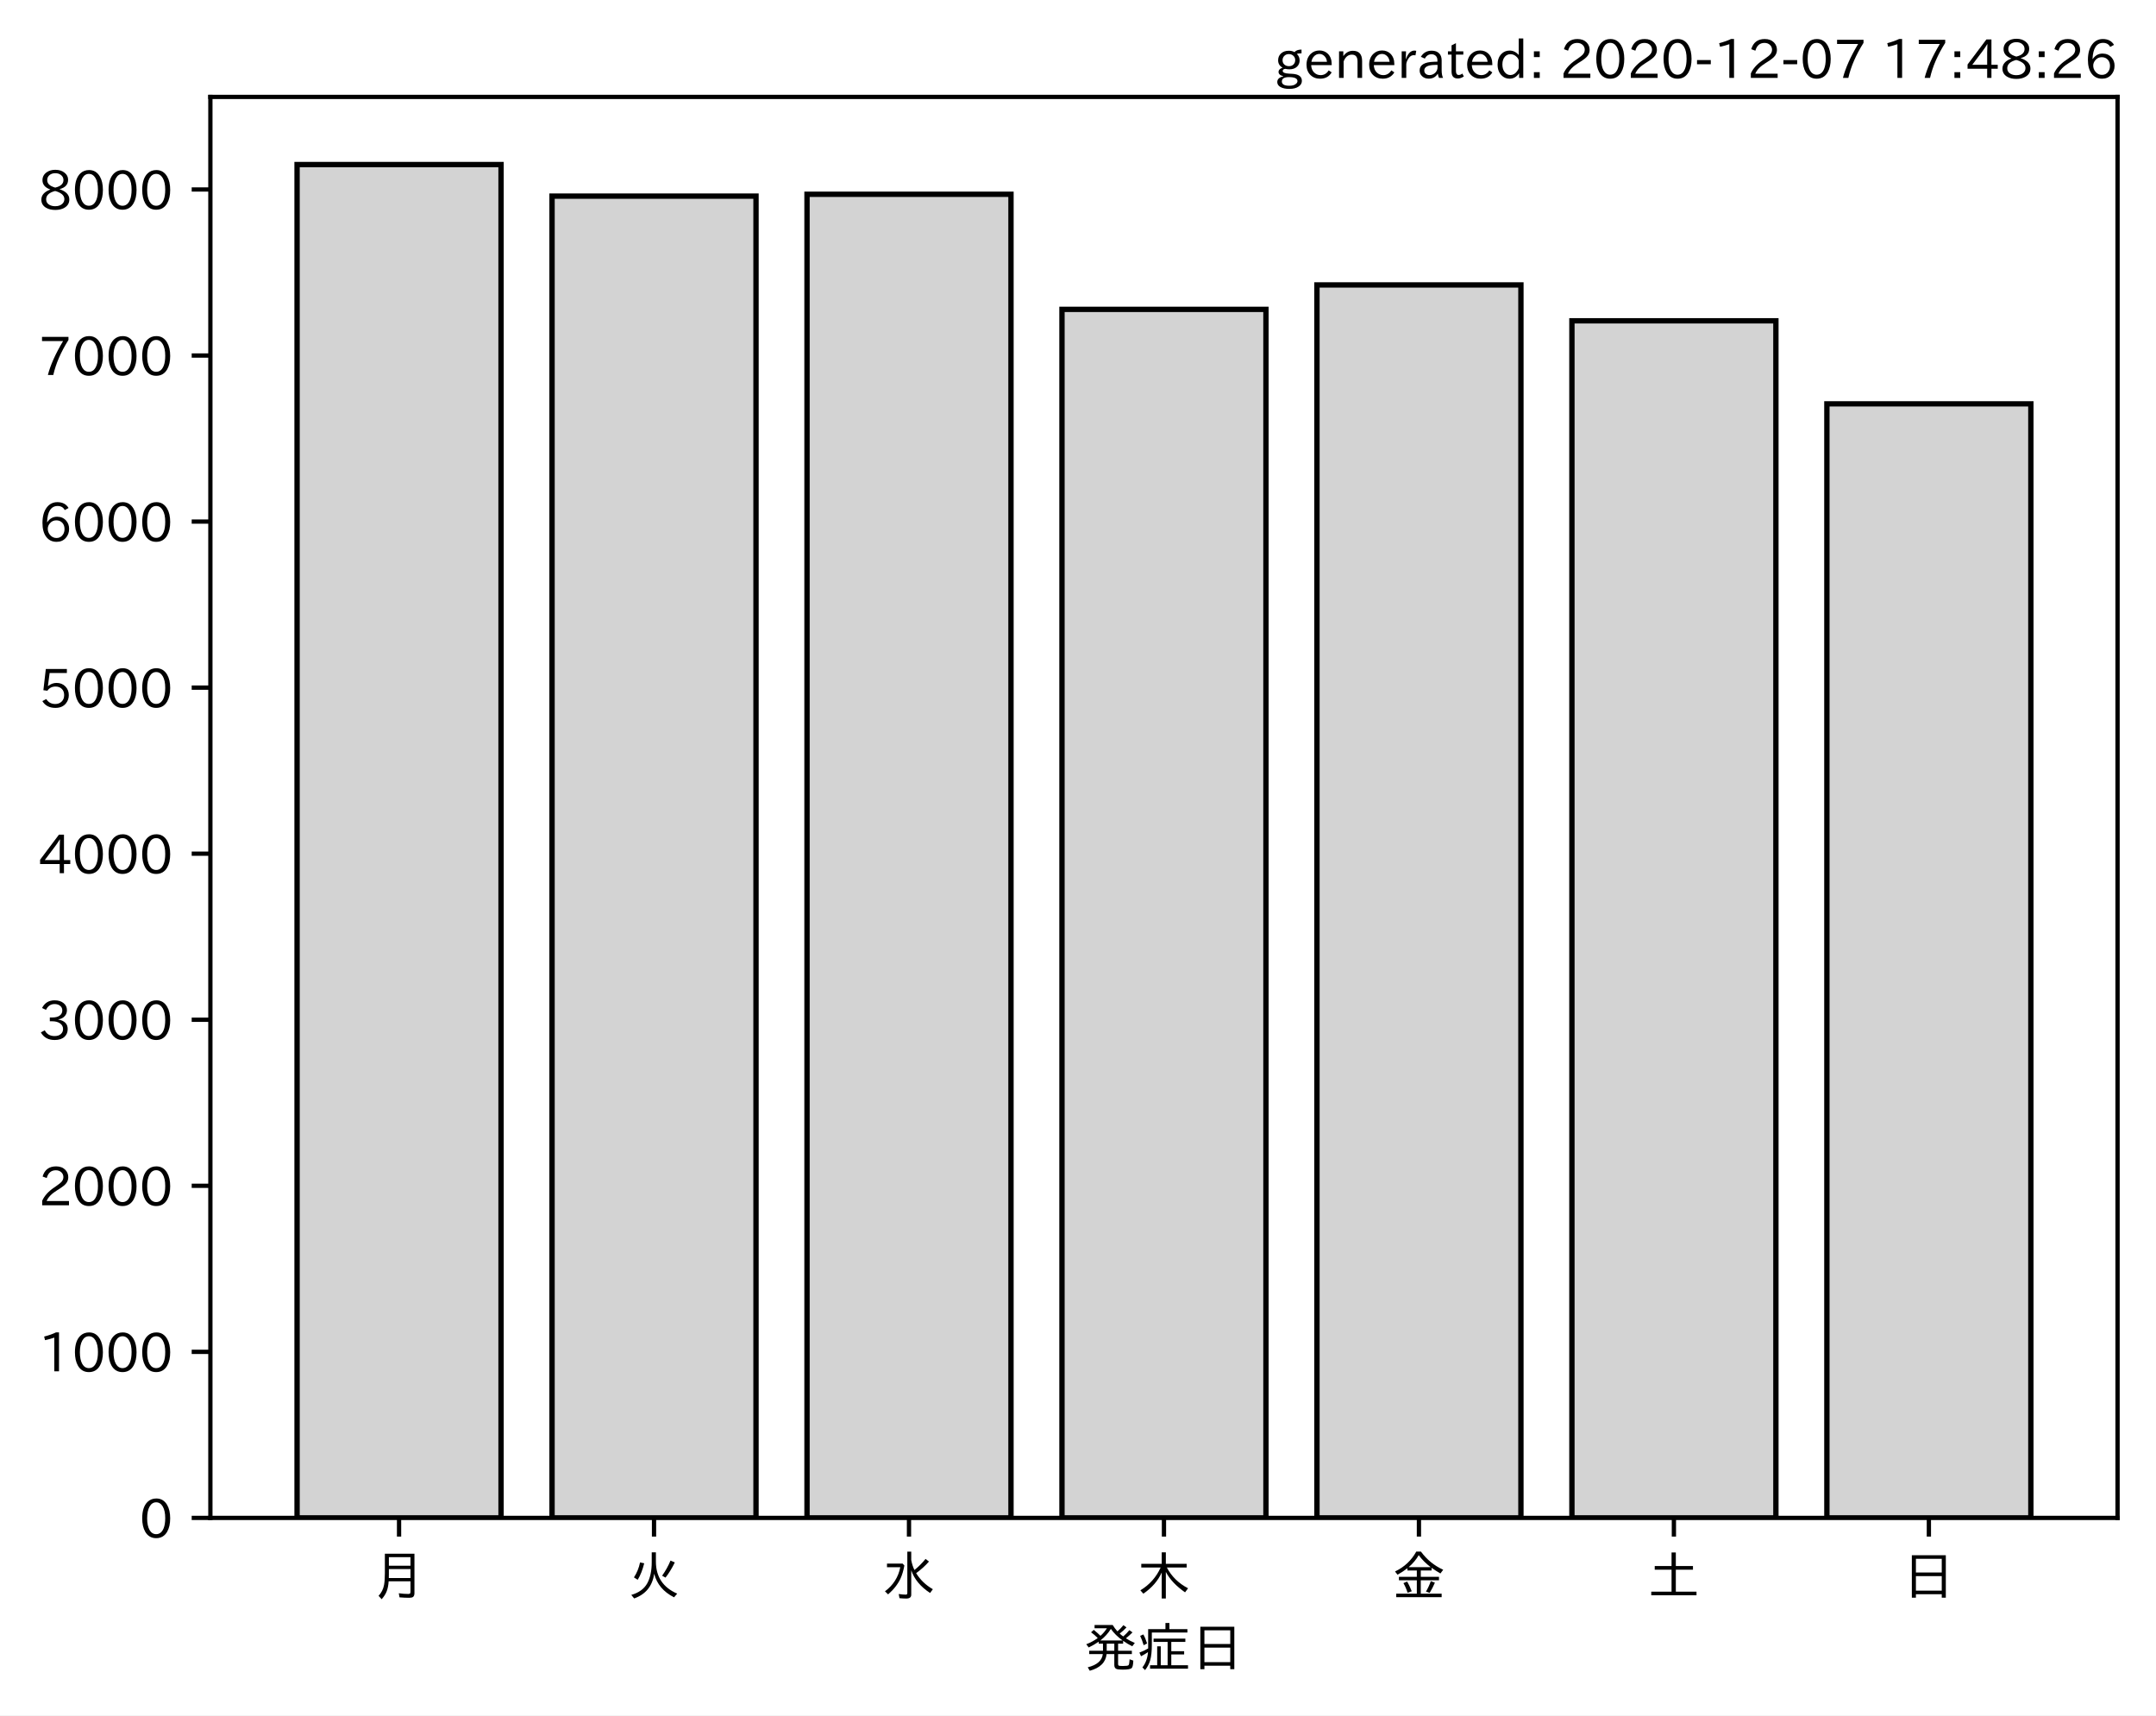
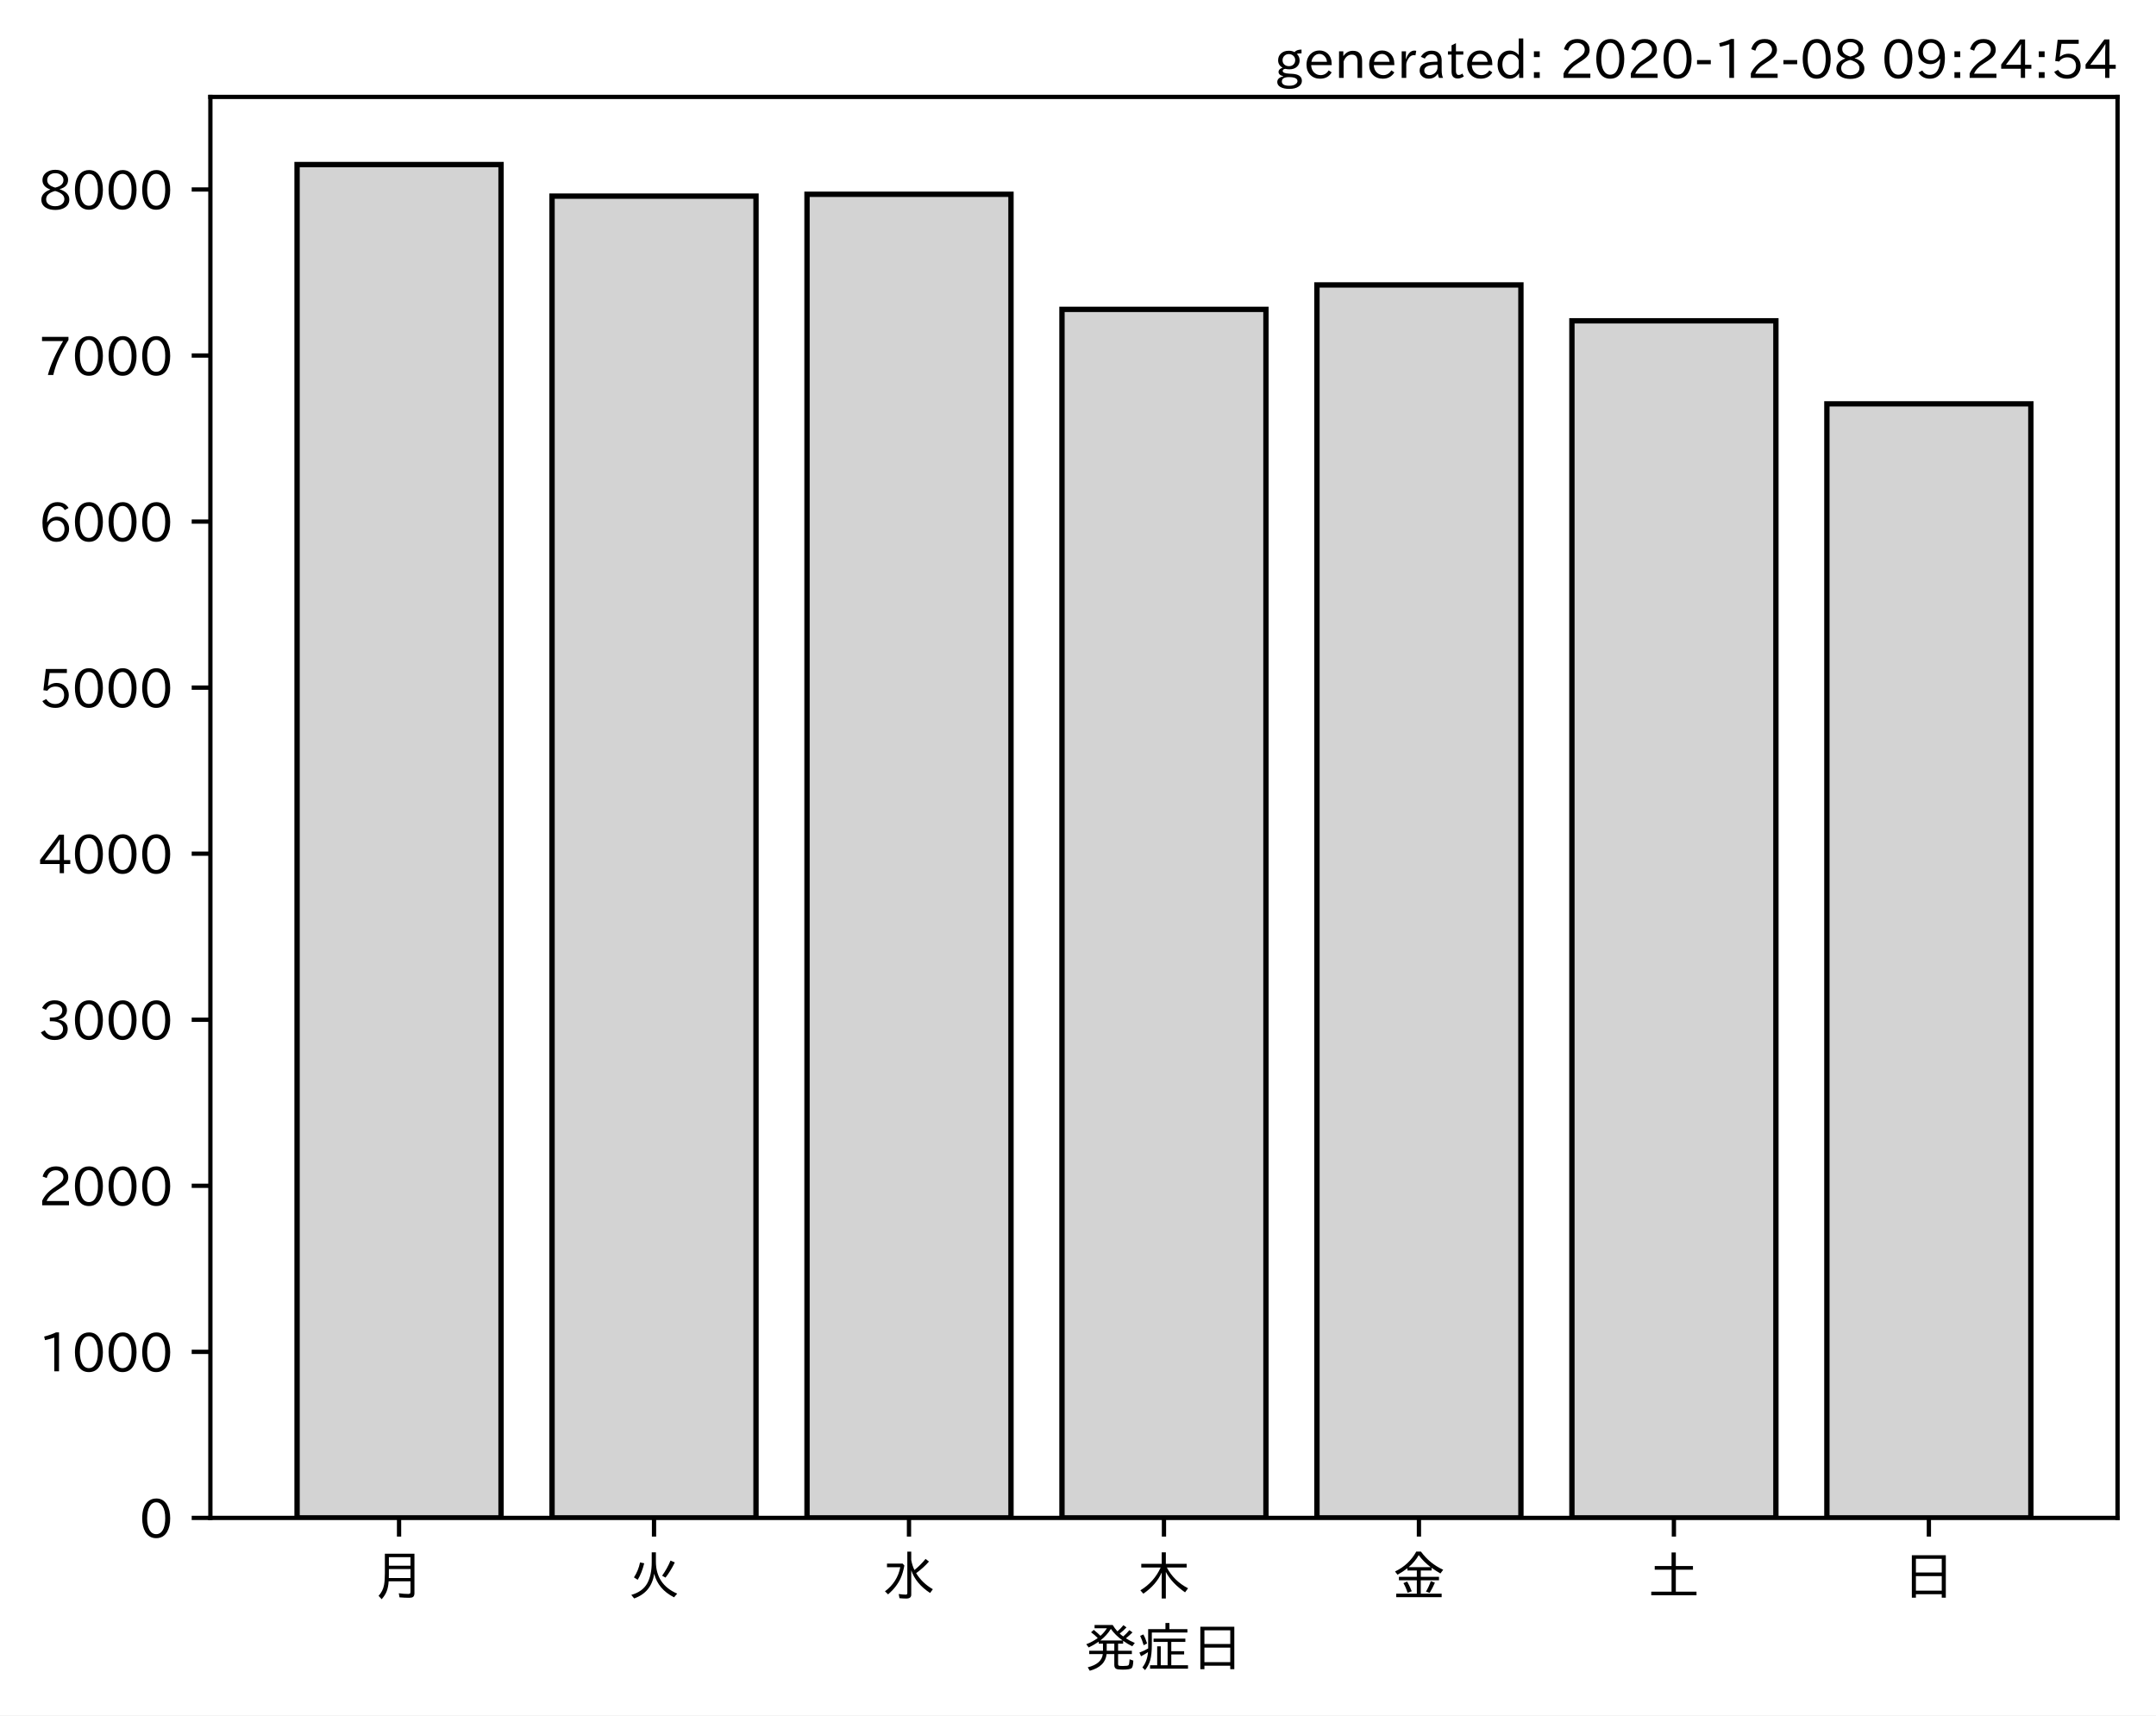
<svg xmlns="http://www.w3.org/2000/svg" xmlns:xlink="http://www.w3.org/1999/xlink" height="321.24pt" version="1.1" viewBox="0 0 403.714 321.24" width="403.714pt">
  <defs>
    <style type="text/css">*{stroke-linecap:butt;stroke-linejoin:round;}</style>
  </defs>
  <g id="figure_1">
    <g id="patch_1">
      <path d="M 0 321.24  L 403.714 321.24  L 403.714 0  L 0 0  z " style="fill:#ffffff;" />
    </g>
    <g id="axes_1">
      <g id="patch_2">
        <path d="M 39.394 284.259  L 396.514 284.259  L 396.514 18.147  L 39.394 18.147  z " style="fill:#ffffff;" />
      </g>
      <g id="patch_3">
-         <path clip-path="url(#p3d295ffa3a)" d="M 55.626 284.259  L 93.821 284.259  L 93.821 30.819  L 55.626 30.819  z " style="fill:#d3d3d3;stroke:#000000;stroke-linejoin:miter;" />
+         <path clip-path="url(#pd115f8eb10)" d="M 55.626 284.259  L 93.821 284.259  L 93.821 30.819  L 55.626 30.819  z " style="fill:#d3d3d3;stroke:#000000;stroke-linejoin:miter;" />
      </g>
      <g id="patch_4">
-         <path clip-path="url(#p3d295ffa3a)" d="M 103.37 284.259  L 141.564 284.259  L 141.564 36.727  L 103.37 36.727  z " style="fill:#d3d3d3;stroke:#000000;stroke-linejoin:miter;" />
+         <path clip-path="url(#pd115f8eb10)" d="M 103.37 284.259  L 141.564 284.259  L 141.564 36.727  L 103.37 36.727  z " style="fill:#d3d3d3;stroke:#000000;stroke-linejoin:miter;" />
      </g>
      <g id="patch_5">
-         <path clip-path="url(#p3d295ffa3a)" d="M 151.113 284.259  L 189.308 284.259  L 189.308 36.385  L 151.113 36.385  z " style="fill:#d3d3d3;stroke:#000000;stroke-linejoin:miter;" />
+         <path clip-path="url(#pd115f8eb10)" d="M 151.113 284.259  L 189.308 284.259  L 189.308 36.385  L 151.113 36.385  z " style="fill:#d3d3d3;stroke:#000000;stroke-linejoin:miter;" />
      </g>
      <g id="patch_6">
-         <path clip-path="url(#p3d295ffa3a)" d="M 198.856 284.259  L 237.051 284.259  L 237.051 57.935  L 198.856 57.935  z " style="fill:#d3d3d3;stroke:#000000;stroke-linejoin:miter;" />
+         <path clip-path="url(#pd115f8eb10)" d="M 198.856 284.259  L 237.051 284.259  L 237.051 57.935  L 198.856 57.935  z " style="fill:#d3d3d3;stroke:#000000;stroke-linejoin:miter;" />
      </g>
      <g id="patch_7">
-         <path clip-path="url(#p3d295ffa3a)" d="M 246.6 284.259  L 284.794 284.259  L 284.794 53.364  L 246.6 53.364  z " style="fill:#d3d3d3;stroke:#000000;stroke-linejoin:miter;" />
+         <path clip-path="url(#pd115f8eb10)" d="M 246.6 284.259  L 284.794 284.259  L 284.794 53.364  L 246.6 53.364  z " style="fill:#d3d3d3;stroke:#000000;stroke-linejoin:miter;" />
      </g>
      <g id="patch_8">
-         <path clip-path="url(#p3d295ffa3a)" d="M 294.343 284.259  L 332.538 284.259  L 332.538 60.081  L 294.343 60.081  z " style="fill:#d3d3d3;stroke:#000000;stroke-linejoin:miter;" />
+         <path clip-path="url(#pd115f8eb10)" d="M 294.343 284.259  L 332.538 284.259  L 332.538 60.081  L 294.343 60.081  z " style="fill:#d3d3d3;stroke:#000000;stroke-linejoin:miter;" />
      </g>
      <g id="patch_9">
-         <path clip-path="url(#p3d295ffa3a)" d="M 342.086 284.259  L 380.281 284.259  L 380.281 75.629  L 342.086 75.629  z " style="fill:#d3d3d3;stroke:#000000;stroke-linejoin:miter;" />
+         <path clip-path="url(#pd115f8eb10)" d="M 342.086 284.259  L 380.281 284.259  L 380.281 75.629  L 342.086 75.629  z " style="fill:#d3d3d3;stroke:#000000;stroke-linejoin:miter;" />
      </g>
      <g id="matplotlib.axis_1">
        <g id="xtick_1">
          <g id="line2d_1">
            <defs>
-               <path d="M 0 0  L 0 3.5  " id="m7a452981d2" style="stroke:#000000;stroke-width:0.8;" />
+               <path d="M 0 0  L 0 3.5  " id="m37113722ac" style="stroke:#000000;stroke-width:0.8;" />
            </defs>
            <g>
-               <use style="stroke:#000000;stroke-width:0.8;" x="74.724" xlink:href="#m7a452981d2" y="284.259" />
+               <use style="stroke:#000000;stroke-width:0.8;" x="74.724" xlink:href="#m37113722ac" y="284.259" />
            </g>
          </g>
          <g id="text_1">
            <g transform="translate(69.7238 298.7493)scale(0.1 -0.1)">
              <defs>
                <path d="M 78.812 77.875  L 78.812 4  Q 78.812 -1.219 76.078 -3.172  Q 73.969 -4.688 68.797 -4.688  Q 60.844 -4.688 50.828 -3.859  L 49.516 3.812  Q 58.594 2.484 67.094 2.484  Q 70.359 2.484 71.047 4.109  Q 71.391 4.891 71.391 6.844  L 71.391 26.125  L 30.516 26.125  Q 29.781 14.938 26.812 7.422  Q 24.031 0.094 17.438 -7.375  L 11.625 -0.984  Q 19.672 7.422 21.922 19.438  Q 23.438 27.688 23.438 41.406  L 23.438 77.875  z M 30.953 71.391  L 30.953 55.328  L 71.391 55.328  L 71.391 71.391  z M 30.953 49.125  L 30.953 39.938  Q 30.953 35.75 30.859 33.547  L 30.859 32.328  L 71.391 32.328  L 71.391 49.125  z " id="IPAexGothic-26376" />
              </defs>
              <use xlink:href="#IPAexGothic-26376" />
            </g>
          </g>
        </g>
        <g id="xtick_2">
          <g id="line2d_2">
            <g>
-               <use style="stroke:#000000;stroke-width:0.8;" x="122.467" xlink:href="#m7a452981d2" y="284.259" />
+               <use style="stroke:#000000;stroke-width:0.8;" x="122.467" xlink:href="#m37113722ac" y="284.259" />
            </g>
          </g>
          <g id="text_2">
            <g transform="translate(117.4671 298.7493)scale(0.1 -0.1)">
              <defs>
                <path d="M 53.516 80.422  L 53.516 63.188  Q 53.516 20.359 93.406 3.078  L 87.5 -3.812  Q 57.672 11.328 50.297 40.375  Q 45.359 5.672 12.797 -5.906  L 7.422 0.688  Q 28.859 6.844 37.406 22.609  Q 45.703 37.844 45.703 62.016  L 45.703 80.422  z M 12.406 33.5  Q 20.703 46.141 23.828 61.531  L 31.641 59.906  Q 27 41.312 19.438 29  z M 65.141 36.625  Q 74.656 50.047 80.906 64.984  L 88.922 61.531  Q 81.109 45.406 71.531 33.109  z " id="IPAexGothic-28779" />
              </defs>
              <use xlink:href="#IPAexGothic-28779" />
            </g>
          </g>
        </g>
        <g id="xtick_3">
          <g id="line2d_3">
            <g>
-               <use style="stroke:#000000;stroke-width:0.8;" x="170.21" xlink:href="#m7a452981d2" y="284.259" />
+               <use style="stroke:#000000;stroke-width:0.8;" x="170.21" xlink:href="#m37113722ac" y="284.259" />
            </g>
          </g>
          <g id="text_3">
            <g transform="translate(165.2104 298.7493)scale(0.1 -0.1)">
              <defs>
                <path d="M 54.203 65.922  Q 56.156 55.562 60.203 47.312  Q 71.578 56.453 81 68.109  L 87.406 63.188  Q 77.25 51.516 63.375 41.406  Q 75 22.609 94.672 11.375  L 89.5 4.297  Q 62.75 21.781 54.203 46.781  L 54.203 0.984  Q 54.203 -6.109 44.875 -6.109  Q 38.812 -6.109 32.172 -5.422  L 30.766 2.391  Q 38.422 1.219 44 1.219  Q 46.875 1.219 46.875 4.109  L 46.875 81.688  L 54.203 81.688  z M 8.797 59.281  L 38.094 59.281  L 41.359 55.766  Q 38.672 41.219 34.078 31.297  Q 26.656 15.375 10.891 1.703  L 4.984 7.422  Q 28.266 24.656 33.688 52.594  L 8.797 52.594  z " id="IPAexGothic-27700" />
              </defs>
              <use xlink:href="#IPAexGothic-27700" />
            </g>
          </g>
        </g>
        <g id="xtick_4">
          <g id="line2d_4">
            <g>
-               <use style="stroke:#000000;stroke-width:0.8;" x="217.954" xlink:href="#m7a452981d2" y="284.259" />
+               <use style="stroke:#000000;stroke-width:0.8;" x="217.954" xlink:href="#m37113722ac" y="284.259" />
            </g>
          </g>
          <g id="text_4">
            <g transform="translate(212.9538 298.7493)scale(0.1 -0.1)">
              <defs>
                <path d="M 55.422 52  Q 68.5 27 95.125 13.094  L 89.5 5.516  Q 64.594 22.797 53.516 43.703  L 53.516 -6  L 45.797 -6  L 45.797 42.672  Q 35.5 19.578 11.422 2.984  L 5.812 9.281  Q 31.453 24.75 43.797 52  L 7.516 52  L 7.516 58.891  L 45.797 58.891  L 45.797 80.469  L 53.516 80.469  L 53.516 58.891  L 92.531 58.891  L 92.531 52  z " id="IPAexGothic-26408" />
              </defs>
              <use xlink:href="#IPAexGothic-26408" />
            </g>
          </g>
        </g>
        <g id="xtick_5">
          <g id="line2d_5">
            <g>
-               <use style="stroke:#000000;stroke-width:0.8;" x="265.697" xlink:href="#m7a452981d2" y="284.259" />
+               <use style="stroke:#000000;stroke-width:0.8;" x="265.697" xlink:href="#m37113722ac" y="284.259" />
            </g>
          </g>
          <g id="text_5">
            <g transform="translate(260.6971 298.7493)scale(0.1 -0.1)">
              <defs>
                <path d="M 53.469 46.391  L 53.469 34.516  L 87.547 34.516  L 87.547 28.125  L 53.469 28.125  L 53.469 2.984  L 92.531 2.984  L 92.531 -3.516  L 7.516 -3.516  L 7.516 2.984  L 46.047 2.984  L 46.047 28.125  L 12.547 28.125  L 12.547 34.516  L 46.047 34.516  L 46.047 46.391  L 28.422 46.391  L 28.422 50.688  Q 19.734 43.891 9.906 38.531  L 5.219 44.578  Q 31.344 56.984 45.016 81.781  L 53.766 81.781  Q 70.359 59.234 95.453 47.797  L 90.234 40.828  Q 81.547 45.844 73.641 51.469  L 73.641 46.391  z M 72.016 52.688  Q 59.078 62.406 49.562 75.094  Q 42.828 63.141 30.812 52.688  z M 28.719 4.688  Q 26.078 13.719 21 22.797  L 27.875 25.688  Q 31.938 19.188 36.531 7.516  z M 63.188 6.891  Q 68.797 16.406 72.219 26.516  L 79.891 23.578  Q 75.922 14.156 70.125 4.5  z " id="IPAexGothic-37329" />
              </defs>
              <use xlink:href="#IPAexGothic-37329" />
            </g>
          </g>
        </g>
        <g id="xtick_6">
          <g id="line2d_6">
            <g>
-               <use style="stroke:#000000;stroke-width:0.8;" x="313.44" xlink:href="#m7a452981d2" y="284.259" />
+               <use style="stroke:#000000;stroke-width:0.8;" x="313.44" xlink:href="#m37113722ac" y="284.259" />
            </g>
          </g>
          <g id="text_6">
            <g transform="translate(308.4404 298.7493)scale(0.1 -0.1)">
              <defs>
                <path d="M 45.609 54.781  L 45.609 80.172  L 53.609 80.172  L 53.609 54.781  L 85.688 54.781  L 85.688 47.906  L 53.609 47.906  L 53.609 6.781  L 92.328 6.781  L 92.328 0  L 7.625 0  L 7.625 6.781  L 45.609 6.781  L 45.609 47.906  L 14.109 47.906  L 14.109 54.781  z " id="IPAexGothic-22303" />
              </defs>
              <use xlink:href="#IPAexGothic-22303" />
            </g>
          </g>
        </g>
        <g id="xtick_7">
          <g id="line2d_7">
            <g>
-               <use style="stroke:#000000;stroke-width:0.8;" x="361.184" xlink:href="#m7a452981d2" y="284.259" />
+               <use style="stroke:#000000;stroke-width:0.8;" x="361.184" xlink:href="#m37113722ac" y="284.259" />
            </g>
          </g>
          <g id="text_7">
            <g transform="translate(356.1837 298.7493)scale(0.1 -0.1)">
              <defs>
                <path d="M 81.734 75  L 81.734 -4.5  L 74.125 -4.5  L 74.125 2  L 25.734 2  L 25.734 -4.5  L 18.109 -4.5  L 18.109 75  z M 25.734 68.312  L 25.734 42.672  L 74.125 42.672  L 74.125 68.312  z M 25.734 35.891  L 25.734 8.688  L 74.125 8.688  L 74.125 35.891  z " id="IPAexGothic-26085" />
              </defs>
              <use xlink:href="#IPAexGothic-26085" />
            </g>
          </g>
        </g>
        <g id="text_8">
          <g transform="translate(202.9538 312.1399)scale(0.1 -0.1)">
            <defs>
              <path d="M 73.734 56.844  Q 80.609 62.75 85.203 68.609  L 91.109 64.406  Q 84.469 57.812 78.719 53.328  Q 85.938 48.688 95.406 44.625  L 90.625 38.375  Q 81.734 42.781 73.531 48.641  L 73.531 43.312  L 64.109 43.312  L 64.109 29.984  L 89.891 29.984  L 89.891 23.781  L 64.109 23.781  L 64.109 5.609  Q 64.109 2.484 65.719 2.047  Q 67.391 1.469 73.094 1.469  Q 82.125 1.469 83.594 2.984  Q 85.062 4.438 85.5 11.969  Q 85.5 13.484 85.594 14.062  L 92.625 11.578  Q 92.188 0.391 89.703 -2.203  Q 87.062 -5.328 72.609 -5.328  Q 63.812 -5.328 60.938 -4  Q 57.031 -2.344 57.031 3.328  L 57.031 23.781  L 42.578 23.781  Q 40.188 0.531 11.078 -7.422  L 7.281 -0.984  Q 33.25 5.422 35.5 23.781  L 10.016 23.781  L 10.016 29.984  L 35.797 29.984  L 35.797 43.312  L 27.781 43.312  L 27.781 47.016  Q 19.734 41.359 9.078 36.188  L 4.5 42.188  Q 16.312 46.734 25.984 53.812  Q 19.828 60.156 13.484 64.594  L 18.609 69.141  Q 26.516 62.594 31.109 58.016  Q 38.031 64.062 43.172 72.125  L 20.062 72.125  L 20.062 78.219  L 54 78.219  Q 58.203 71.344 62.891 66.312  Q 69.094 71.625 74.031 77.938  L 79.828 73.734  Q 74.172 67.625 67.094 62.203  Q 70.406 59.078 73.734 56.844  z M 57.031 43.312  L 42.781 43.312  L 42.781 29.984  L 57.031 29.984  z M 30.906 49.312  L 72.516 49.312  Q 58.688 59.281 50.594 71  Q 43.219 58.891 30.906 49.312  z " id="IPAexGothic-30330" />
              <path d="M 63.719 2.875  L 95.016 2.875  L 95.016 -3.516  L 23.969 -3.516  L 23.969 2.875  L 37.312 2.875  L 37.312 38.281  L 44 38.281  L 44 2.875  L 56.844 2.875  L 56.844 46.578  L 30.516 46.578  L 30.516 52.781  L 90.047 52.781  L 90.047 46.578  L 63.719 46.578  L 63.719 29.203  L 87.797 29.203  L 87.797 23.094  L 63.719 23.094  z M 60.203 70.516  L 93.891 70.516  L 93.891 64.109  L 27.297 64.109  L 27.297 41.406  Q 27.297 23.141 24.219 12.203  Q 21.391 2.25 14.594 -6.203  L 9.625 -1.172  Q 18.75 10.359 20.125 27.484  Q 15.438 24.125 7.078 19.734  L 4 26.609  Q 12.312 29.594 20.406 34.328  L 20.406 37.891  L 20.406 70.516  L 52.781 70.516  L 52.781 81.984  L 60.203 81.984  z M 12.016 40.375  Q 8.891 50.781 5.422 57.906  L 11.375 60.594  Q 15.234 53.859 18.406 43.703  z " id="IPAexGothic-30151" />
            </defs>
            <use xlink:href="#IPAexGothic-30330" />
            <use x="100" xlink:href="#IPAexGothic-30151" />
            <use x="200" xlink:href="#IPAexGothic-26085" />
          </g>
        </g>
      </g>
      <g id="matplotlib.axis_2">
        <g id="ytick_1">
          <g id="line2d_8">
            <defs>
-               <path d="M 0 0  L -3.5 0  " id="m66d5abfdfe" style="stroke:#000000;stroke-width:0.8;" />
+               <path d="M 0 0  L -3.5 0  " id="m78c2200bd7" style="stroke:#000000;stroke-width:0.8;" />
            </defs>
            <g>
-               <use style="stroke:#000000;stroke-width:0.8;" x="39.394" xlink:href="#m66d5abfdfe" y="284.259" />
+               <use style="stroke:#000000;stroke-width:0.8;" x="39.394" xlink:href="#m78c2200bd7" y="284.259" />
            </g>
          </g>
          <g id="text_9">
            <g transform="translate(26.09531 288.0039)scale(0.1 -0.1)">
              <defs>
                <path d="M 31.844 73.828  Q 45.016 73.828 52.094 61.625  Q 57.719 51.953 57.719 36.625  Q 57.719 21.438 52.094 11.578  Q 45.125 -0.484 31.5 -0.484  Q 17.922 -0.484 10.938 11.578  Q 5.328 21.438 5.328 36.719  Q 5.328 58.016 15.625 67.719  Q 22.172 73.828 31.844 73.828  z M 31.5 66.656  Q 23.688 66.656 19.188 58.734  Q 14.594 50.734 14.594 36.625  Q 14.594 22.75 19.094 14.797  Q 23.641 6.984 31.5 6.984  Q 40.922 6.984 45.453 18.016  Q 48.438 25.344 48.438 37.109  Q 48.438 50.875 43.844 58.734  Q 39.203 66.656 31.5 66.656  z " id="IPAexGothic-48" />
              </defs>
              <use xlink:href="#IPAexGothic-48" />
            </g>
          </g>
        </g>
        <g id="ytick_2">
          <g id="line2d_9">
            <g>
-               <use style="stroke:#000000;stroke-width:0.8;" x="39.394" xlink:href="#m66d5abfdfe" y="253.162" />
+               <use style="stroke:#000000;stroke-width:0.8;" x="39.394" xlink:href="#m78c2200bd7" y="253.162" />
            </g>
          </g>
          <g id="text_10">
            <g transform="translate(7.2 256.907)scale(0.1 -0.1)">
              <defs>
                <path d="M 38.484 0.984  L 29.688 0.984  L 29.688 64.109  Q 21.438 61.281 12.312 59.328  L 10.688 66.109  Q 23.734 69.391 32.906 73.922  L 38.484 73.922  z " id="IPAexGothic-49" />
              </defs>
              <use xlink:href="#IPAexGothic-49" />
              <use x="62.988" xlink:href="#IPAexGothic-48" />
              <use x="125.977" xlink:href="#IPAexGothic-48" />
              <use x="188.965" xlink:href="#IPAexGothic-48" />
            </g>
          </g>
        </g>
        <g id="ytick_3">
          <g id="line2d_10">
            <g>
-               <use style="stroke:#000000;stroke-width:0.8;" x="39.394" xlink:href="#m66d5abfdfe" y="222.065" />
+               <use style="stroke:#000000;stroke-width:0.8;" x="39.394" xlink:href="#m78c2200bd7" y="222.065" />
            </g>
          </g>
          <g id="text_11">
            <g transform="translate(7.2 225.8101)scale(0.1 -0.1)">
              <defs>
                <path d="M 57.172 0.984  L 6.984 0.984  L 6.984 9.281  Q 12.891 23.047 29.594 34.422  L 32.375 36.281  Q 40.922 42.141 43.609 45.406  Q 46.688 49.266 46.688 53.812  Q 46.688 58.938 43.062 62.547  Q 39.062 66.547 32.562 66.547  Q 19.531 66.547 15.484 52  L 7.766 54.781  Q 13.328 73.828 33.062 73.828  Q 43.844 73.828 50.25 67.438  Q 55.859 61.672 55.859 53.516  Q 55.859 47.469 52.25 42.531  Q 48.922 37.75 36.969 30.281  L 34.859 29  Q 19.625 19.578 15.281 8.891  L 57.172 8.891  z " id="IPAexGothic-50" />
              </defs>
              <use xlink:href="#IPAexGothic-50" />
              <use x="62.988" xlink:href="#IPAexGothic-48" />
              <use x="125.977" xlink:href="#IPAexGothic-48" />
              <use x="188.965" xlink:href="#IPAexGothic-48" />
            </g>
          </g>
        </g>
        <g id="ytick_4">
          <g id="line2d_11">
            <g>
-               <use style="stroke:#000000;stroke-width:0.8;" x="39.394" xlink:href="#m66d5abfdfe" y="190.968" />
+               <use style="stroke:#000000;stroke-width:0.8;" x="39.394" xlink:href="#m78c2200bd7" y="190.968" />
            </g>
          </g>
          <g id="text_12">
            <g transform="translate(7.2 194.7131)scale(0.1 -0.1)">
              <defs>
                <path d="M 37.203 37.797  Q 54.781 34.625 54.781 19.969  Q 54.781 11.188 48.875 5.562  Q 42.328 -0.484 30.375 -0.484  Q 12.453 -0.484 4.5 13.766  L 11.812 17.672  Q 17.328 6.891 30.281 6.891  Q 37.891 6.891 42.094 10.797  Q 46.094 14.5 46.094 20.172  Q 46.094 26.859 40.094 30.906  Q 34.625 34.578 25.688 34.578  L 21.297 34.578  L 21.297 41.703  L 25.875 41.703  Q 34.859 41.703 39.594 45.125  Q 44.672 48.734 44.672 54.828  Q 44.672 61.469 38.969 64.656  Q 35.297 66.844 30.172 66.844  Q 19.344 66.844 14.109 55.906  L 6.781 59.422  Q 14.016 73.828 30.281 73.828  Q 40.578 73.828 46.969 68.656  Q 53.375 63.578 53.375 55.219  Q 53.375 47.312 47.172 42.281  Q 43.172 39.062 37.203 38.188  z " id="IPAexGothic-51" />
              </defs>
              <use xlink:href="#IPAexGothic-51" />
              <use x="62.988" xlink:href="#IPAexGothic-48" />
              <use x="125.977" xlink:href="#IPAexGothic-48" />
              <use x="188.965" xlink:href="#IPAexGothic-48" />
            </g>
          </g>
        </g>
        <g id="ytick_5">
          <g id="line2d_12">
            <g>
-               <use style="stroke:#000000;stroke-width:0.8;" x="39.394" xlink:href="#m66d5abfdfe" y="159.871" />
+               <use style="stroke:#000000;stroke-width:0.8;" x="39.394" xlink:href="#m78c2200bd7" y="159.871" />
            </g>
          </g>
          <g id="text_13">
            <g transform="translate(7.2 163.6162)scale(0.1 -0.1)">
              <defs>
                <path d="M 59.578 18.109  L 47.797 18.109  L 47.797 0.984  L 39.797 0.984  L 39.797 18.109  L 3.078 18.109  L 3.078 26.125  L 38.375 73.094  L 47.797 73.094  L 47.797 25.531  L 59.578 25.531  z M 40.281 64.203  L 39.984 64.203  Q 35.594 57.125 31.297 51.312  L 11.859 25.531  L 39.797 25.531  L 39.797 49.125  Q 39.797 54.391 40.281 64.203  z " id="IPAexGothic-52" />
              </defs>
              <use xlink:href="#IPAexGothic-52" />
              <use x="62.988" xlink:href="#IPAexGothic-48" />
              <use x="125.977" xlink:href="#IPAexGothic-48" />
              <use x="188.965" xlink:href="#IPAexGothic-48" />
            </g>
          </g>
        </g>
        <g id="ytick_6">
          <g id="line2d_13">
            <g>
-               <use style="stroke:#000000;stroke-width:0.8;" x="39.394" xlink:href="#m66d5abfdfe" y="128.774" />
+               <use style="stroke:#000000;stroke-width:0.8;" x="39.394" xlink:href="#m78c2200bd7" y="128.774" />
            </g>
          </g>
          <g id="text_14">
            <g transform="translate(7.2 132.5193)scale(0.1 -0.1)">
              <defs>
                <path d="M 18.406 40.672  Q 25.531 46.297 33.938 46.297  Q 44 46.297 50.641 39.5  Q 56.844 33.016 56.844 23.391  Q 56.844 14.656 51.516 8.016  Q 44.828 -0.484 31.734 -0.484  Q 14.984 -0.484 7.328 12.25  L 14.656 16.062  Q 20.453 6.781 31.453 6.781  Q 38.531 6.781 43.266 11.188  Q 48.141 15.828 48.141 23.484  Q 48.141 30.719 43.844 35.016  Q 39.359 39.5 32.125 39.5  Q 21.969 39.5 16.75 31.688  L 9.234 32.672  L 13.812 72.406  L 53.219 72.406  L 53.219 64.891  L 20.953 64.891  L 17.719 40.672  z " id="IPAexGothic-53" />
              </defs>
              <use xlink:href="#IPAexGothic-53" />
              <use x="62.988" xlink:href="#IPAexGothic-48" />
              <use x="125.977" xlink:href="#IPAexGothic-48" />
              <use x="188.965" xlink:href="#IPAexGothic-48" />
            </g>
          </g>
        </g>
        <g id="ytick_7">
          <g id="line2d_14">
            <g>
-               <use style="stroke:#000000;stroke-width:0.8;" x="39.394" xlink:href="#m66d5abfdfe" y="97.677" />
+               <use style="stroke:#000000;stroke-width:0.8;" x="39.394" xlink:href="#m78c2200bd7" y="97.677" />
            </g>
          </g>
          <g id="text_15">
            <g transform="translate(7.2 101.4223)scale(0.1 -0.1)">
              <defs>
                <path d="M 16.5 36.375  Q 23.578 46.578 34.906 46.578  Q 45.406 46.578 51.812 39.266  Q 57.422 32.906 57.422 23.781  Q 57.422 13.812 51.125 6.781  Q 44.578 -0.484 34.031 -0.484  Q 21.484 -0.484 14.406 9.078  Q 7.516 18.406 7.516 34.812  Q 7.516 53.516 15.828 64.203  Q 23.344 73.828 35.5 73.828  Q 49.859 73.828 56.391 62.891  L 49.219 58.984  Q 45.219 66.656 35.938 66.656  Q 17.484 66.656 16.109 36.375  z M 33.453 39.797  Q 26.312 39.797 21.625 34.469  Q 17.438 29.688 17.438 24.078  Q 17.438 18.062 21.141 13.188  Q 26.125 6.688 33.734 6.688  Q 41.703 6.688 45.953 13.188  Q 48.828 17.625 48.828 23.484  Q 48.828 30.375 45.016 34.812  Q 40.625 39.797 33.453 39.797  z " id="IPAexGothic-54" />
              </defs>
              <use xlink:href="#IPAexGothic-54" />
              <use x="62.988" xlink:href="#IPAexGothic-48" />
              <use x="125.977" xlink:href="#IPAexGothic-48" />
              <use x="188.965" xlink:href="#IPAexGothic-48" />
            </g>
          </g>
        </g>
        <g id="ytick_8">
          <g id="line2d_15">
            <g>
-               <use style="stroke:#000000;stroke-width:0.8;" x="39.394" xlink:href="#m66d5abfdfe" y="66.58" />
+               <use style="stroke:#000000;stroke-width:0.8;" x="39.394" xlink:href="#m78c2200bd7" y="66.58" />
            </g>
          </g>
          <g id="text_16">
            <g transform="translate(7.2 70.32541)scale(0.1 -0.1)">
              <defs>
                <path d="M 56.203 66.609  Q 34.969 32.906 27.781 0.984  L 17.672 0.984  Q 24.703 28.656 46.094 64.5  L 6.688 64.5  L 6.688 72.406  L 56.203 72.406  z " id="IPAexGothic-55" />
              </defs>
              <use xlink:href="#IPAexGothic-55" />
              <use x="62.988" xlink:href="#IPAexGothic-48" />
              <use x="125.977" xlink:href="#IPAexGothic-48" />
              <use x="188.965" xlink:href="#IPAexGothic-48" />
            </g>
          </g>
        </g>
        <g id="ytick_9">
          <g id="line2d_16">
            <g>
-               <use style="stroke:#000000;stroke-width:0.8;" x="39.394" xlink:href="#m66d5abfdfe" y="35.483" />
+               <use style="stroke:#000000;stroke-width:0.8;" x="39.394" xlink:href="#m78c2200bd7" y="35.483" />
            </g>
          </g>
          <g id="text_17">
            <g transform="translate(7.2 39.22848)scale(0.1 -0.1)">
              <defs>
                <path d="M 39.703 37.891  Q 57.812 31.734 57.812 18.703  Q 57.812 8.453 48.438 3.078  Q 41.609 -0.875 31.5 -0.875  Q 21.344 -0.875 14.5 3.078  Q 5.422 8.297 5.422 18.406  Q 5.422 31.062 22.016 37.203  L 22.016 37.5  Q 7.516 42.719 7.516 54.828  Q 7.516 64.062 15.328 69.625  Q 21.969 74.312 31.547 74.312  Q 42.234 74.312 48.922 68.797  Q 55.516 63.578 55.516 55.719  Q 55.516 42.281 39.703 38.188  z M 31.594 41.016  Q 46.828 44.625 46.828 55.125  Q 46.828 61.188 41.797 64.844  Q 37.703 67.922 31.5 67.922  Q 25.094 67.922 20.797 64.5  Q 16.406 60.891 16.406 55.031  Q 16.406 49.219 21.094 45.703  Q 23.344 43.891 26.906 42.531  Q 31 40.875 31.594 41.016  z M 30.906 34.516  Q 14.406 30.172 14.406 19  Q 14.406 12.109 20.516 8.688  Q 25.094 6.109 31.391 6.109  Q 40.234 6.109 45.016 10.891  Q 48.531 14.406 48.531 19.531  Q 48.531 24.906 43.656 28.906  Q 40.766 31.156 36.719 32.812  Q 31.984 34.719 30.906 34.516  z " id="IPAexGothic-56" />
              </defs>
              <use xlink:href="#IPAexGothic-56" />
              <use x="62.988" xlink:href="#IPAexGothic-48" />
              <use x="125.977" xlink:href="#IPAexGothic-48" />
              <use x="188.965" xlink:href="#IPAexGothic-48" />
            </g>
          </g>
        </g>
      </g>
      <g id="patch_10">
        <path d="M 39.394 284.259  L 39.394 18.147  " style="fill:none;stroke:#000000;stroke-linecap:square;stroke-linejoin:miter;stroke-width:0.8;" />
      </g>
      <g id="patch_11">
        <path d="M 396.514 284.259  L 396.514 18.147  " style="fill:none;stroke:#000000;stroke-linecap:square;stroke-linejoin:miter;stroke-width:0.8;" />
      </g>
      <g id="patch_12">
        <path d="M 39.394 284.259  L 396.514 284.259  " style="fill:none;stroke:#000000;stroke-linecap:square;stroke-linejoin:miter;stroke-width:0.8;" />
      </g>
      <g id="patch_13">
        <path d="M 39.394 18.147  L 396.514 18.147  " style="fill:none;stroke:#000000;stroke-linecap:square;stroke-linejoin:miter;stroke-width:0.8;" />
      </g>
    </g>
    <g id="text_18">
      <g transform="translate(238.6184 14.69063)scale(0.1 -0.1)">
        <defs>
          <path d="M 20.797 17.969  Q 15.719 17.531 15.719 14.062  Q 15.719 9.578 27.547 8.984  L 33.297 8.688  Q 51.609 7.766 51.609 -4.594  Q 51.609 -10.938 45.703 -14.984  Q 39.359 -19.578 28.031 -19.578  Q 17.781 -19.578 11.531 -16.062  Q 5.516 -12.641 5.516 -6.688  Q 5.516 1.312 16.797 3.859  L 16.797 4.203  Q 7.906 6.453 7.906 12.156  Q 7.906 17.438 15.531 20.266  Q 7.125 24.609 7.125 34.078  Q 7.125 41.406 12.016 46.297  Q 17.625 51.906 27.156 51.906  Q 33.203 51.906 37.844 49.266  Q 41.406 53.953 50.922 54.109  L 50.922 47.078  Q 44.344 46.922 42.234 45.906  Q 47.406 40.828 47.406 33.891  Q 47.406 27 42.719 22.266  Q 37.5 17.094 28.328 17.094  Q 24.422 17.094 20.797 17.969  z M 27.094 45.609  Q 22.016 45.609 18.703 42.281  Q 15.438 39.016 15.438 34.078  Q 15.438 29.25 18.5 26.312  Q 21.828 23 27.438 23  Q 32.719 23 35.891 26.219  Q 39.109 29.391 39.109 34.422  Q 39.109 39.016 35.891 42.188  Q 32.516 45.609 27.094 45.609  z M 27.391 2.484  Q 14.109 2.484 14.109 -5.719  Q 14.109 -13.672 28.125 -13.672  Q 37.156 -13.672 41.219 -9.469  Q 43.312 -7.516 43.312 -4.891  Q 43.312 2.484 27.391 2.484  z " id="IPAexGothic-103" />
          <path d="M 13.484 24.906  Q 13.922 16.266 18.891 11.281  Q 23.969 6.203 31.203 6.203  Q 40.719 6.203 46.297 15.094  L 51.906 11.375  Q 44.828 -0.484 30.172 -0.484  Q 19.094 -0.484 11.969 6.594  Q 4.781 13.812 4.781 25.641  Q 4.781 38.188 12.312 45.703  Q 19 52.391 29 52.391  Q 38.422 52.391 44.781 46.188  Q 51.906 38.969 51.906 26.906  L 51.906 24.906  z M 43.062 31.203  Q 42.328 37.984 38.281 41.891  Q 34.281 45.906 28.812 45.906  Q 22.469 45.906 17.969 40.484  Q 14.891 36.812 13.969 31.203  z " id="IPAexGothic-101" />
          <path d="M 52 0.984  L 43.406 0.984  L 43.406 31.891  Q 43.406 44.578 32.906 44.578  Q 22.312 44.578 17.391 31.891  L 17.391 0.984  L 8.797 0.984  L 8.797 50.781  L 16.797 50.781  L 16.797 41.797  Q 23.828 51.812 34.719 51.812  Q 52 51.812 52 32.375  z " id="IPAexGothic-110" />
          <path d="M 36.078 51.812  L 34.578 43.266  Q 32.906 43.609 31.594 43.609  Q 25.828 43.609 22.078 38.188  Q 17.391 31.344 17.391 26.172  L 17.391 0.984  L 8.797 0.984  L 8.797 50.781  L 16.891 50.781  L 16.5 35.984  L 16.703 35.984  Q 22.219 52.203 32.766 52.203  Q 34.469 52.203 36.078 51.812  z " id="IPAexGothic-114" />
          <path d="M 49.312 0.984  L 41.75 0.984  Q 39.984 4.734 39.547 8.688  L 39.203 8.688  Q 33.547 -0.391 22.312 -0.391  Q 14.594 -0.391 9.719 4.5  Q 5.422 8.797 5.422 14.984  Q 5.422 30.422 32.031 31.203  L 38.719 31.391  L 38.719 33.984  Q 38.719 39.203 35.75 42.188  Q 32.625 45.312 27.734 45.312  Q 19.344 45.312 15.141 37.156  L 7.719 40.578  Q 14.656 52 27.938 52  Q 37.109 52 42.047 46.875  Q 46.625 42.281 46.625 33.891  L 46.625 15.578  Q 46.625 6.25 49.312 0.984  z M 38.922 25.391  L 33.453 25.297  Q 14.109 24.859 14.109 14.891  Q 14.109 11.375 16.406 9.078  Q 19.234 6.297 23.828 6.297  Q 30.219 6.297 34.906 10.984  Q 38.922 15.141 38.922 21  z " id="IPAexGothic-97" />
          <path d="M 33.203 3.766  Q 27.641 -0.094 21.828 -0.094  Q 10.203 -0.094 10.203 12.984  L 10.203 44.672  L 3.422 44.672  L 3.422 50.781  L 10.203 50.781  L 10.203 61.969  L 18.406 66.062  L 18.406 50.781  L 32.234 50.781  L 32.234 44.672  L 18.406 44.672  L 18.406 14.156  Q 18.406 6.5 23.641 6.5  Q 27.156 6.5 30.328 9.188  z " id="IPAexGothic-116" />
          <path d="M 52.984 0.984  L 45.172 0.984  L 45.172 9.672  Q 38.141 -0.484 27.391 -0.484  Q 18.453 -0.484 12.312 5.812  Q 4.891 13.188 4.891 25.984  Q 4.891 38.531 12.062 45.906  Q 18.266 52.203 27.391 52.203  Q 37.25 52.203 44.484 43.891  L 44.484 74.906  L 52.984 74.906  z M 44.484 20.359  L 44.484 32.766  Q 44.484 37.703 38.375 42.281  Q 34.078 45.406 28.953 45.406  Q 23.188 45.406 19.188 41.406  Q 13.875 36.078 13.875 26.219  Q 13.875 17.328 18.266 11.719  Q 22.516 6.391 28.859 6.391  Q 36.281 6.391 41.5 13.672  Q 44.484 17.719 44.484 20.359  z " id="IPAexGothic-100" />
          <path d="M 21.391 39.984  L 10.5 39.984  L 10.5 50.781  L 21.391 50.781  z M 21.391 0.984  L 10.5 0.984  L 10.5 11.766  L 21.391 11.766  z " id="IPAexGothic-58" />
          <path id="IPAexGothic-32" />
          <path d="M 30.766 26.609  L 4.984 26.609  L 4.984 34.422  L 30.766 34.422  z " id="IPAexGothic-45" />
+           <path d="M 46.625 36.812  Q 39.75 26.812 28.328 26.812  Q 19.578 26.812 13.234 32.125  Q 5.719 38.422 5.719 49.422  Q 5.719 59.578 12.016 66.656  Q 18.453 73.828 29.203 73.828  Q 43.75 73.828 50.641 61.719  Q 55.609 52.781 55.609 38.625  Q 55.609 19.531 47.516 9.188  Q 39.891 -0.484 27.641 -0.484  Q 13.422 -0.484 6.109 10.984  L 13.328 14.891  Q 18.062 6.688 27.391 6.688  Q 45.656 6.688 47.016 36.812  z M 29.5 66.844  Q 22.656 66.844 18.312 61.719  Q 14.406 57.078 14.406 50  Q 14.406 42.828 18.109 38.719  Q 22.406 33.797 29.781 33.797  Q 37.984 33.797 42.625 40.188  Q 45.703 44.484 45.703 49.516  Q 45.703 55.516 42.094 60.359  Q 37.109 66.844 29.5 66.844  z " id="IPAexGothic-57" />
        </defs>
        <use xlink:href="#IPAexGothic-103" />
        <use x="55.518" xlink:href="#IPAexGothic-101" />
        <use x="112.402" xlink:href="#IPAexGothic-110" />
        <use x="172.803" xlink:href="#IPAexGothic-101" />
        <use x="229.688" xlink:href="#IPAexGothic-114" />
        <use x="266.699" xlink:href="#IPAexGothic-97" />
        <use x="321.68" xlink:href="#IPAexGothic-116" />
        <use x="356.299" xlink:href="#IPAexGothic-101" />
        <use x="413.184" xlink:href="#IPAexGothic-100" />
        <use x="475.586" xlink:href="#IPAexGothic-58" />
        <use x="507.568" xlink:href="#IPAexGothic-32" />
        <use x="534.57" xlink:href="#IPAexGothic-50" />
        <use x="597.559" xlink:href="#IPAexGothic-48" />
        <use x="660.547" xlink:href="#IPAexGothic-50" />
        <use x="723.535" xlink:href="#IPAexGothic-48" />
        <use x="786.523" xlink:href="#IPAexGothic-45" />
        <use x="822.314" xlink:href="#IPAexGothic-49" />
        <use x="885.303" xlink:href="#IPAexGothic-50" />
        <use x="948.291" xlink:href="#IPAexGothic-45" />
        <use x="984.082" xlink:href="#IPAexGothic-48" />
-         <use x="1047.07" xlink:href="#IPAexGothic-55" />
+         <use x="1047.07" xlink:href="#IPAexGothic-56" />
        <use x="1110.059" xlink:href="#IPAexGothic-32" />
-         <use x="1137.061" xlink:href="#IPAexGothic-49" />
-         <use x="1200.049" xlink:href="#IPAexGothic-55" />
+         <use x="1137.061" xlink:href="#IPAexGothic-48" />
+         <use x="1200.049" xlink:href="#IPAexGothic-57" />
        <use x="1263.037" xlink:href="#IPAexGothic-58" />
-         <use x="1295.02" xlink:href="#IPAexGothic-52" />
-         <use x="1358.008" xlink:href="#IPAexGothic-56" />
+         <use x="1295.02" xlink:href="#IPAexGothic-50" />
+         <use x="1358.008" xlink:href="#IPAexGothic-52" />
        <use x="1420.996" xlink:href="#IPAexGothic-58" />
-         <use x="1452.979" xlink:href="#IPAexGothic-50" />
-         <use x="1515.967" xlink:href="#IPAexGothic-54" />
+         <use x="1452.979" xlink:href="#IPAexGothic-53" />
+         <use x="1515.967" xlink:href="#IPAexGothic-52" />
      </g>
    </g>
  </g>
  <defs>
-     <clipPath id="p3d295ffa3a">
+     <clipPath id="pd115f8eb10">
      <rect height="266.112" width="357.12" x="39.394" y="18.147" />
    </clipPath>
  </defs>
</svg>
